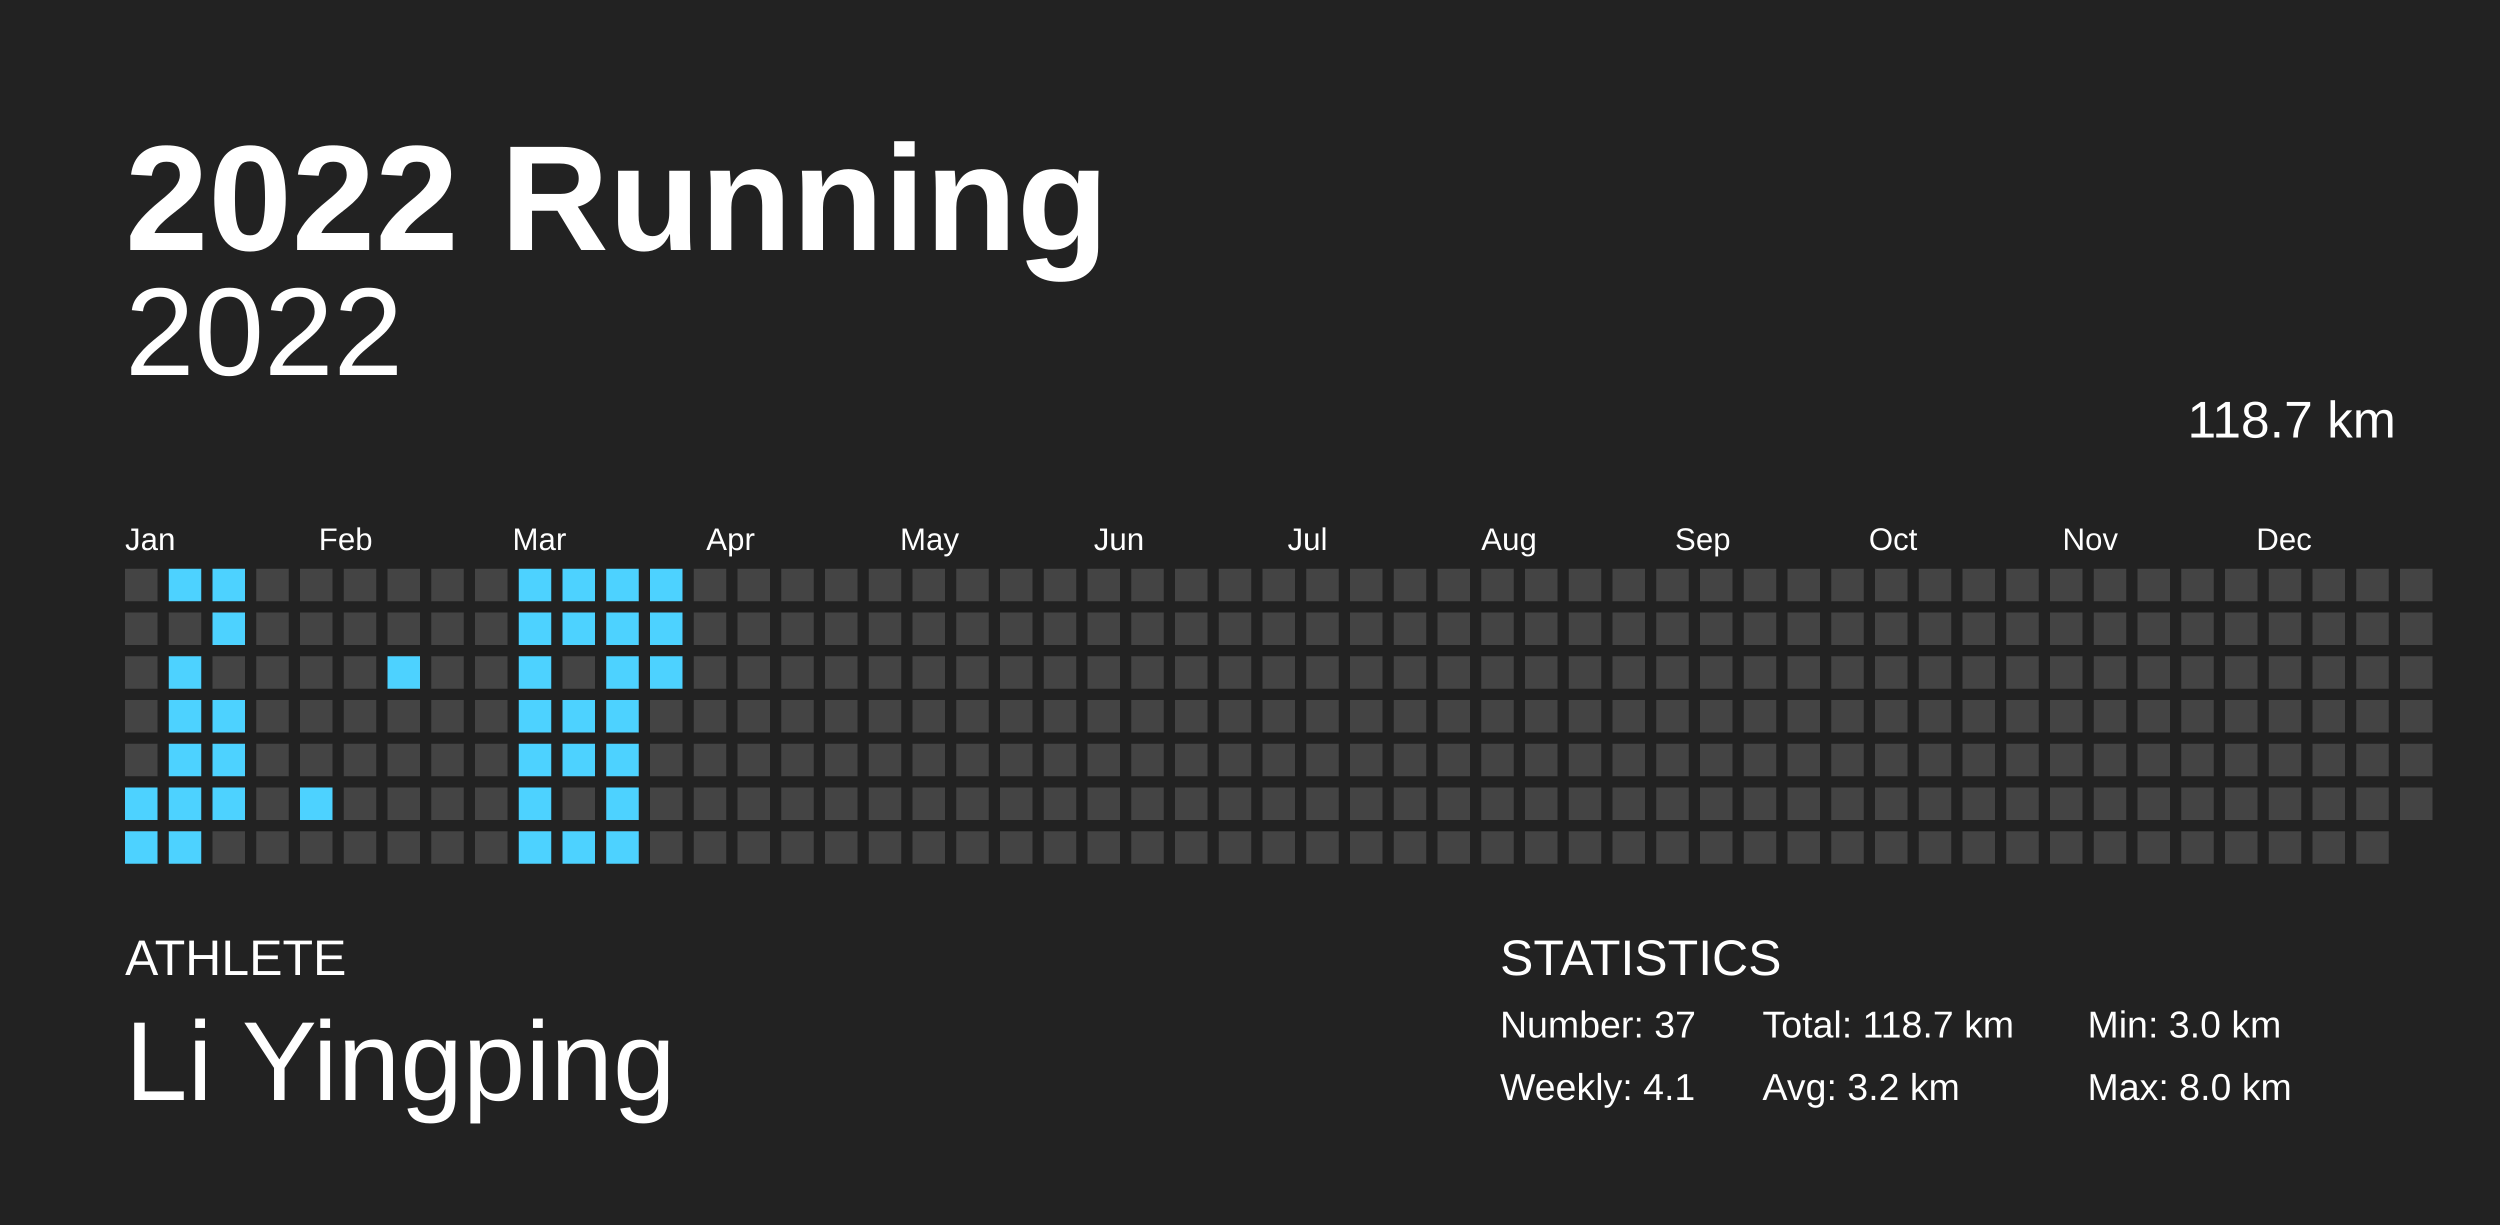
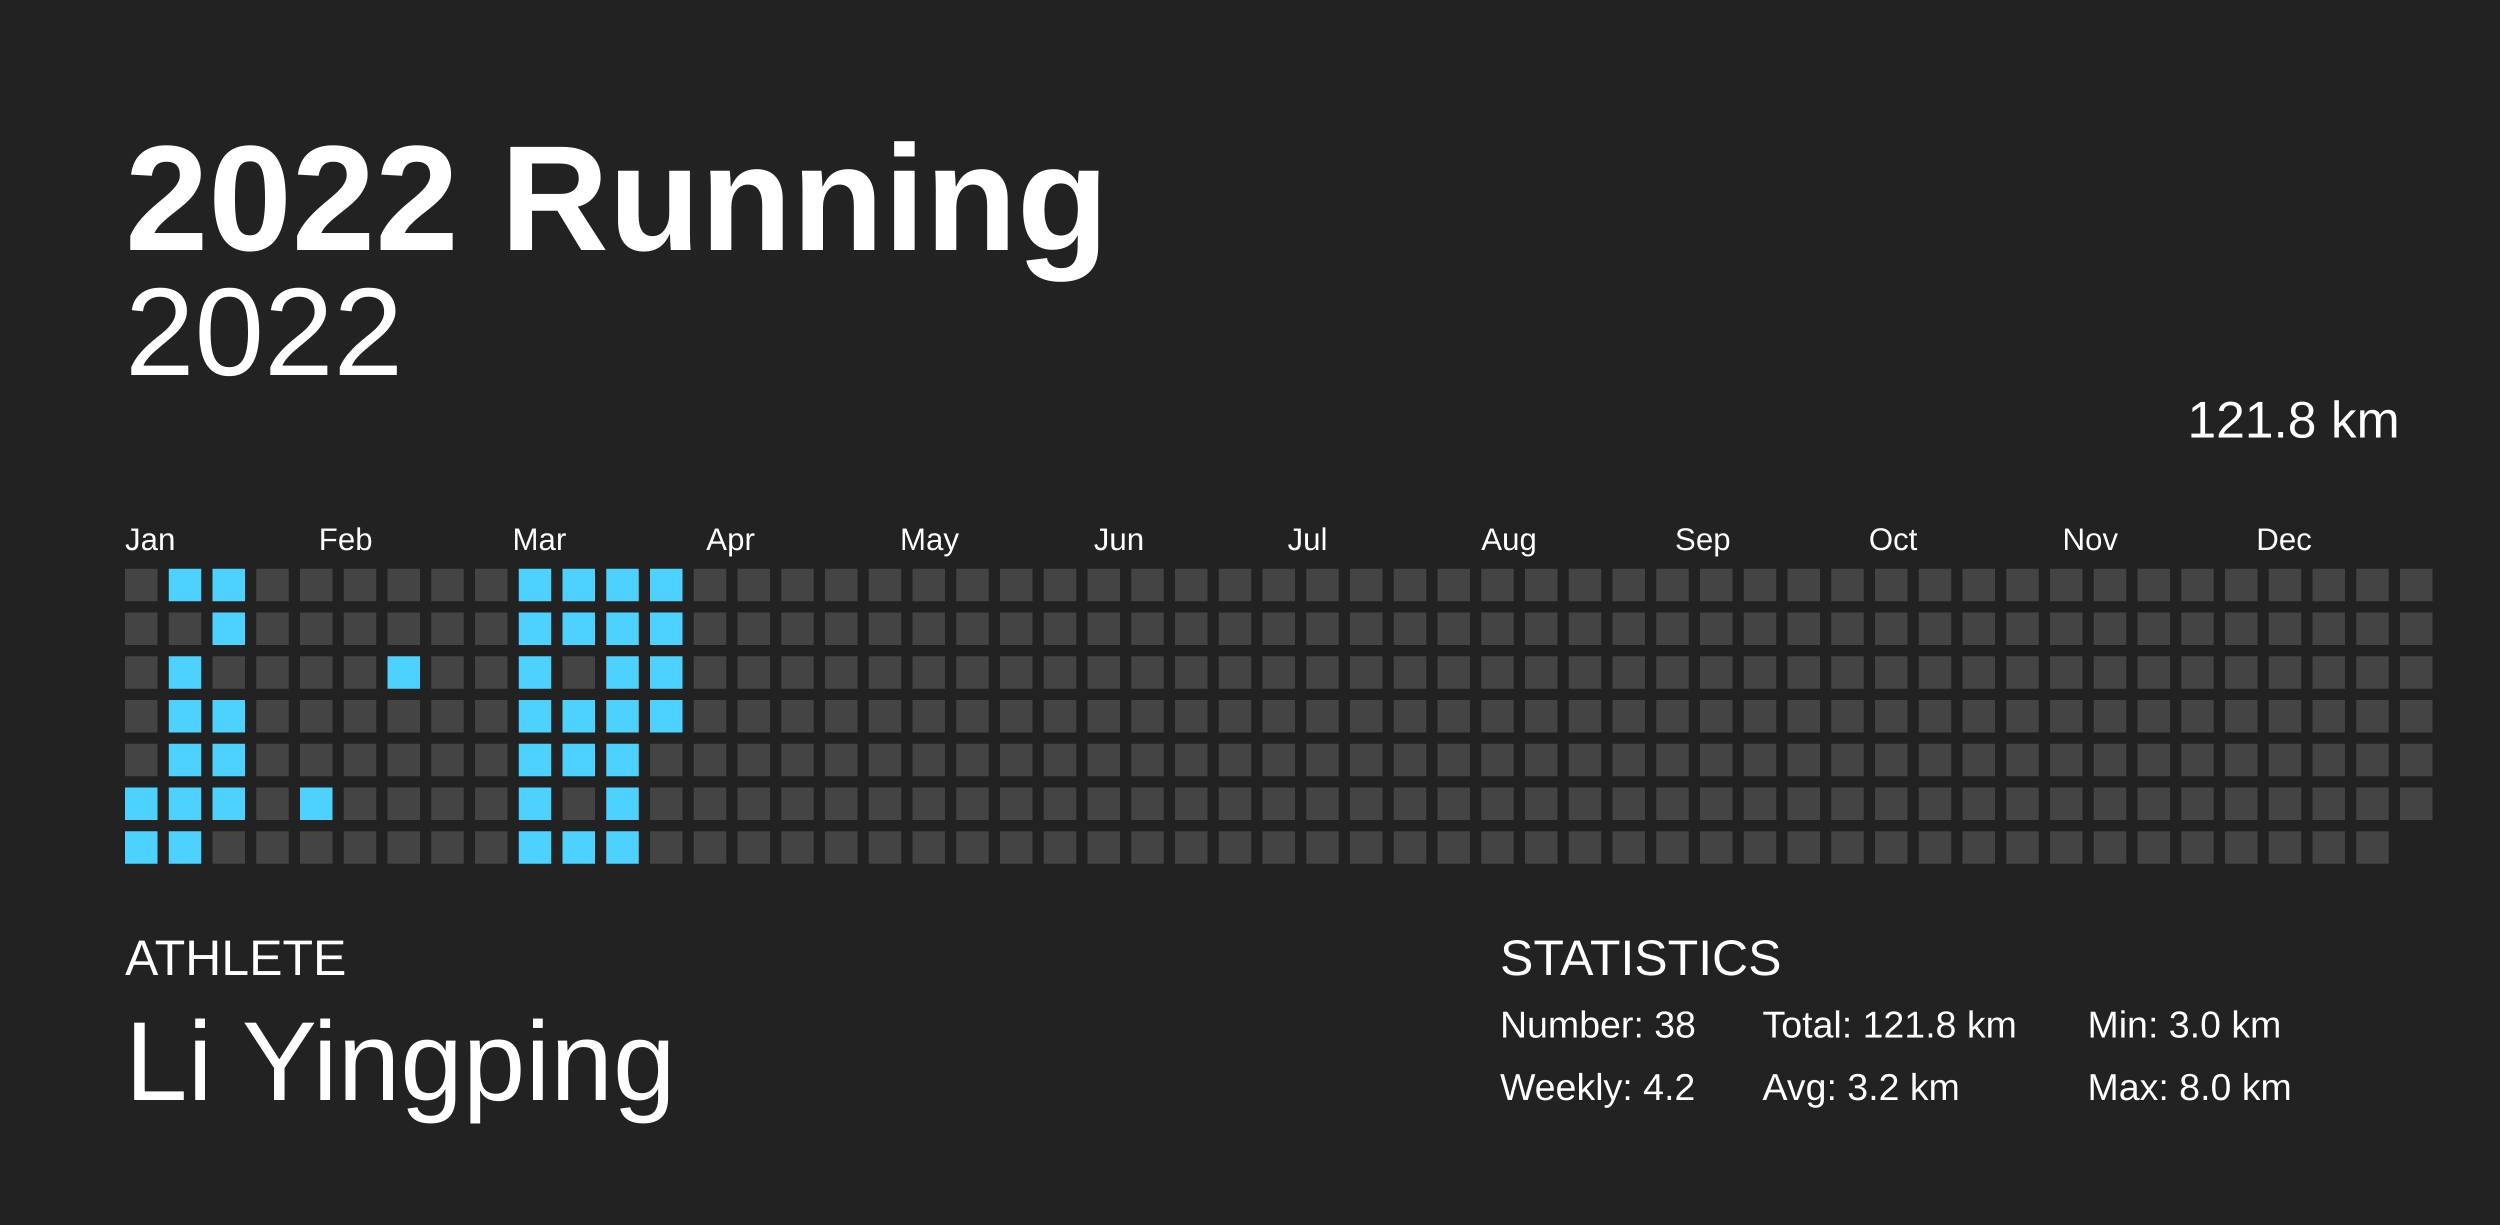
<svg xmlns="http://www.w3.org/2000/svg" baseProfile="full" height="98mm" version="1.1" viewBox="0,0,200,98" width="200mm">
  <defs />
  <rect fill="#222222" height="98" width="200" x="0" y="0" />
  <text fill="#FFFFFF" style="font-size:12px; font-family:Arial; font-weight:bold;" x="10" y="20">2022 Running</text>
  <text fill="#FFFFFF" style="font-size:4px; font-family:Arial" x="10" y="78">ATHLETE</text>
  <text fill="#FFFFFF" style="font-size:9px; font-family:Arial" x="10" y="88">Li Yingping</text>
  <text fill="#FFFFFF" style="font-size:4px; font-family:Arial" x="120" y="78">STATISTICS</text>
-   <text fill="#FFFFFF" style="font-size:3px; font-family:Arial" x="120" y="83">Number: 37</text>
-   <text fill="#FFFFFF" style="font-size:3px; font-family:Arial" x="120" y="88">Weekly: 4.1</text>
-   <text fill="#FFFFFF" style="font-size:3px; font-family:Arial" x="141" y="83">Total: 118.7 km</text>
+   <text fill="#FFFFFF" style="font-size:3px; font-family:Arial" x="120" y="83">Number: 38</text>
+   <text fill="#FFFFFF" style="font-size:3px; font-family:Arial" x="120" y="88">Weekly: 4.2</text>
+   <text fill="#FFFFFF" style="font-size:3px; font-family:Arial" x="141" y="83">Total: 121.8 km</text>
  <text fill="#FFFFFF" style="font-size:3px; font-family:Arial" x="141" y="88">Avg: 3.2 km</text>
  <text fill="#FFFFFF" style="font-size:3px; font-family:Arial" x="167" y="83">Min: 3.0 km</text>
  <text fill="#FFFFFF" style="font-size:3px; font-family:Arial" x="167" y="88">Max: 8.0 km</text>
  <text alignment-baseline="hanging" fill="#FFFFFF" style="font-size:10.0px; font-family:Arial;" x="10" y="30">2022</text>
-   <text alignment-baseline="hanging" fill="#FFFFFF" style="font-size:4.125px; font-family:Arial;" x="175" y="35">118.7 km</text>
+   <text alignment-baseline="hanging" fill="#FFFFFF" style="font-size:4.125px; font-family:Arial;" x="175" y="35">121.8 km</text>
  <text fill="#FFFFFF" style="font-size:2.5px; font-family:Arial" x="10.0" y="44">Jan</text>
  <text fill="#FFFFFF" style="font-size:2.5px; font-family:Arial" x="25.5" y="44">Feb</text>
  <text fill="#FFFFFF" style="font-size:2.5px; font-family:Arial" x="41.0" y="44">Mar</text>
  <text fill="#FFFFFF" style="font-size:2.5px; font-family:Arial" x="56.5" y="44">Apr</text>
  <text fill="#FFFFFF" style="font-size:2.5px; font-family:Arial" x="72.0" y="44">May</text>
  <text fill="#FFFFFF" style="font-size:2.5px; font-family:Arial" x="87.5" y="44">Jun</text>
  <text fill="#FFFFFF" style="font-size:2.5px; font-family:Arial" x="103.0" y="44">Jul</text>
  <text fill="#FFFFFF" style="font-size:2.5px; font-family:Arial" x="118.5" y="44">Aug</text>
  <text fill="#FFFFFF" style="font-size:2.5px; font-family:Arial" x="134.0" y="44">Sep</text>
  <text fill="#FFFFFF" style="font-size:2.5px; font-family:Arial" x="149.5" y="44">Oct</text>
  <text fill="#FFFFFF" style="font-size:2.5px; font-family:Arial" x="165.0" y="44">Nov</text>
  <text fill="#FFFFFF" style="font-size:2.5px; font-family:Arial" x="180.5" y="44">Dec</text>
  <rect fill="#444444" height="2.6" width="2.6" x="10.0" y="45.5" />
  <rect fill="#444444" height="2.6" width="2.6" x="10.0" y="49.0" />
  <rect fill="#444444" height="2.6" width="2.6" x="10.0" y="52.5" />
  <rect fill="#444444" height="2.6" width="2.6" x="10.0" y="56.0" />
  <rect fill="#444444" height="2.6" width="2.6" x="10.0" y="59.5" />
  <rect fill="#4dd2ff" height="2.6" width="2.6" x="10.0" y="63.0" />
  <rect fill="#4dd2ff" height="2.6" width="2.6" x="10.0" y="66.5" />
  <rect fill="#4dd2ff" height="2.6" width="2.6" x="13.5" y="45.5" />
  <rect fill="#444444" height="2.6" width="2.6" x="13.5" y="49.0" />
  <rect fill="#4dd2ff" height="2.6" width="2.6" x="13.5" y="52.5" />
  <rect fill="#4dd2ff" height="2.6" width="2.6" x="13.5" y="56.0" />
  <rect fill="#4dd2ff" height="2.6" width="2.6" x="13.5" y="59.5" />
  <rect fill="#4dd2ff" height="2.6" width="2.6" x="13.5" y="63.0" />
  <rect fill="#4dd2ff" height="2.6" width="2.6" x="13.5" y="66.5" />
  <rect fill="#4dd2ff" height="2.6" width="2.6" x="17.0" y="45.5" />
  <rect fill="#4dd2ff" height="2.6" width="2.6" x="17.0" y="49.0" />
  <rect fill="#444444" height="2.6" width="2.6" x="17.0" y="52.5" />
  <rect fill="#4dd2ff" height="2.6" width="2.6" x="17.0" y="56.0" />
  <rect fill="#4dd2ff" height="2.6" width="2.6" x="17.0" y="59.5" />
  <rect fill="#4dd2ff" height="2.6" width="2.6" x="17.0" y="63.0" />
  <rect fill="#444444" height="2.6" width="2.6" x="17.0" y="66.5" />
  <rect fill="#444444" height="2.6" width="2.6" x="20.5" y="45.5" />
  <rect fill="#444444" height="2.6" width="2.6" x="20.5" y="49.0" />
  <rect fill="#444444" height="2.6" width="2.6" x="20.5" y="52.5" />
  <rect fill="#444444" height="2.6" width="2.6" x="20.5" y="56.0" />
  <rect fill="#444444" height="2.6" width="2.6" x="20.5" y="59.5" />
  <rect fill="#444444" height="2.6" width="2.6" x="20.5" y="63.0" />
  <rect fill="#444444" height="2.6" width="2.6" x="20.5" y="66.5" />
  <rect fill="#444444" height="2.6" width="2.6" x="24.0" y="45.5" />
  <rect fill="#444444" height="2.6" width="2.6" x="24.0" y="49.0" />
  <rect fill="#444444" height="2.6" width="2.6" x="24.0" y="52.5" />
  <rect fill="#444444" height="2.6" width="2.6" x="24.0" y="56.0" />
  <rect fill="#444444" height="2.6" width="2.6" x="24.0" y="59.5" />
  <rect fill="#4dd2ff" height="2.6" width="2.6" x="24.0" y="63.0" />
  <rect fill="#444444" height="2.6" width="2.6" x="24.0" y="66.5" />
  <rect fill="#444444" height="2.6" width="2.6" x="27.5" y="45.5" />
  <rect fill="#444444" height="2.6" width="2.6" x="27.5" y="49.0" />
  <rect fill="#444444" height="2.6" width="2.6" x="27.5" y="52.5" />
  <rect fill="#444444" height="2.6" width="2.6" x="27.5" y="56.0" />
  <rect fill="#444444" height="2.6" width="2.6" x="27.5" y="59.5" />
  <rect fill="#444444" height="2.6" width="2.6" x="27.5" y="63.0" />
  <rect fill="#444444" height="2.6" width="2.6" x="27.5" y="66.5" />
  <rect fill="#444444" height="2.6" width="2.6" x="31.0" y="45.5" />
  <rect fill="#444444" height="2.6" width="2.6" x="31.0" y="49.0" />
  <rect fill="#4dd2ff" height="2.6" width="2.6" x="31.0" y="52.5" />
  <rect fill="#444444" height="2.6" width="2.6" x="31.0" y="56.0" />
  <rect fill="#444444" height="2.6" width="2.6" x="31.0" y="59.5" />
  <rect fill="#444444" height="2.6" width="2.6" x="31.0" y="63.0" />
  <rect fill="#444444" height="2.6" width="2.6" x="31.0" y="66.5" />
  <rect fill="#444444" height="2.6" width="2.6" x="34.5" y="45.5" />
  <rect fill="#444444" height="2.6" width="2.6" x="34.5" y="49.0" />
  <rect fill="#444444" height="2.6" width="2.6" x="34.5" y="52.5" />
  <rect fill="#444444" height="2.6" width="2.6" x="34.5" y="56.0" />
  <rect fill="#444444" height="2.6" width="2.6" x="34.5" y="59.5" />
  <rect fill="#444444" height="2.6" width="2.6" x="34.5" y="63.0" />
  <rect fill="#444444" height="2.6" width="2.6" x="34.5" y="66.5" />
  <rect fill="#444444" height="2.6" width="2.6" x="38.0" y="45.5" />
  <rect fill="#444444" height="2.6" width="2.6" x="38.0" y="49.0" />
  <rect fill="#444444" height="2.6" width="2.6" x="38.0" y="52.5" />
  <rect fill="#444444" height="2.6" width="2.6" x="38.0" y="56.0" />
  <rect fill="#444444" height="2.6" width="2.6" x="38.0" y="59.5" />
  <rect fill="#444444" height="2.6" width="2.6" x="38.0" y="63.0" />
  <rect fill="#444444" height="2.6" width="2.6" x="38.0" y="66.5" />
  <rect fill="#4dd2ff" height="2.6" width="2.6" x="41.5" y="45.5" />
  <rect fill="#4dd2ff" height="2.6" width="2.6" x="41.5" y="49.0" />
  <rect fill="#4dd2ff" height="2.6" width="2.6" x="41.5" y="52.5" />
  <rect fill="#4dd2ff" height="2.6" width="2.6" x="41.5" y="56.0" />
  <rect fill="#4dd2ff" height="2.6" width="2.6" x="41.5" y="59.5" />
  <rect fill="#4dd2ff" height="2.6" width="2.6" x="41.5" y="63.0" />
  <rect fill="#4dd2ff" height="2.6" width="2.6" x="41.5" y="66.5" />
  <rect fill="#4dd2ff" height="2.6" width="2.6" x="45.0" y="45.5" />
  <rect fill="#4dd2ff" height="2.6" width="2.6" x="45.0" y="49.0" />
  <rect fill="#444444" height="2.6" width="2.6" x="45.0" y="52.5" />
  <rect fill="#4dd2ff" height="2.6" width="2.6" x="45.0" y="56.0" />
  <rect fill="#4dd2ff" height="2.6" width="2.6" x="45.0" y="59.5" />
  <rect fill="#444444" height="2.6" width="2.6" x="45.0" y="63.0" />
  <rect fill="#4dd2ff" height="2.6" width="2.6" x="45.0" y="66.5" />
  <rect fill="#4dd2ff" height="2.6" width="2.6" x="48.5" y="45.5" />
  <rect fill="#4dd2ff" height="2.6" width="2.6" x="48.5" y="49.0" />
  <rect fill="#4dd2ff" height="2.6" width="2.6" x="48.5" y="52.5" />
  <rect fill="#4dd2ff" height="2.6" width="2.6" x="48.5" y="56.0" />
  <rect fill="#4dd2ff" height="2.6" width="2.6" x="48.5" y="59.5" />
  <rect fill="#4dd2ff" height="2.6" width="2.6" x="48.5" y="63.0" />
  <rect fill="#4dd2ff" height="2.6" width="2.6" x="48.5" y="66.5" />
  <rect fill="#4dd2ff" height="2.6" width="2.6" x="52.0" y="45.5" />
  <rect fill="#4dd2ff" height="2.6" width="2.6" x="52.0" y="49.0" />
  <rect fill="#4dd2ff" height="2.6" width="2.6" x="52.0" y="52.5" />
-   <rect fill="#444444" height="2.6" width="2.6" x="52.0" y="56.0" />
+   <rect fill="#4dd2ff" height="2.6" width="2.6" x="52.0" y="56.0" />
  <rect fill="#444444" height="2.6" width="2.6" x="52.0" y="59.5" />
  <rect fill="#444444" height="2.6" width="2.6" x="52.0" y="63.0" />
  <rect fill="#444444" height="2.6" width="2.6" x="52.0" y="66.5" />
  <rect fill="#444444" height="2.6" width="2.6" x="55.5" y="45.5" />
  <rect fill="#444444" height="2.6" width="2.6" x="55.5" y="49.0" />
  <rect fill="#444444" height="2.6" width="2.6" x="55.5" y="52.5" />
  <rect fill="#444444" height="2.6" width="2.6" x="55.5" y="56.0" />
  <rect fill="#444444" height="2.6" width="2.6" x="55.5" y="59.5" />
  <rect fill="#444444" height="2.6" width="2.6" x="55.5" y="63.0" />
  <rect fill="#444444" height="2.6" width="2.6" x="55.5" y="66.5" />
  <rect fill="#444444" height="2.6" width="2.6" x="59.0" y="45.5" />
  <rect fill="#444444" height="2.6" width="2.6" x="59.0" y="49.0" />
  <rect fill="#444444" height="2.6" width="2.6" x="59.0" y="52.5" />
  <rect fill="#444444" height="2.6" width="2.6" x="59.0" y="56.0" />
  <rect fill="#444444" height="2.6" width="2.6" x="59.0" y="59.5" />
  <rect fill="#444444" height="2.6" width="2.6" x="59.0" y="63.0" />
  <rect fill="#444444" height="2.6" width="2.6" x="59.0" y="66.5" />
  <rect fill="#444444" height="2.6" width="2.6" x="62.5" y="45.5" />
  <rect fill="#444444" height="2.6" width="2.6" x="62.5" y="49.0" />
  <rect fill="#444444" height="2.6" width="2.6" x="62.5" y="52.5" />
  <rect fill="#444444" height="2.6" width="2.6" x="62.5" y="56.0" />
  <rect fill="#444444" height="2.6" width="2.6" x="62.5" y="59.5" />
  <rect fill="#444444" height="2.6" width="2.6" x="62.5" y="63.0" />
  <rect fill="#444444" height="2.6" width="2.6" x="62.5" y="66.5" />
  <rect fill="#444444" height="2.6" width="2.6" x="66.0" y="45.5" />
  <rect fill="#444444" height="2.6" width="2.6" x="66.0" y="49.0" />
  <rect fill="#444444" height="2.6" width="2.6" x="66.0" y="52.5" />
  <rect fill="#444444" height="2.6" width="2.6" x="66.0" y="56.0" />
  <rect fill="#444444" height="2.6" width="2.6" x="66.0" y="59.5" />
  <rect fill="#444444" height="2.6" width="2.6" x="66.0" y="63.0" />
  <rect fill="#444444" height="2.6" width="2.6" x="66.0" y="66.5" />
  <rect fill="#444444" height="2.6" width="2.6" x="69.5" y="45.5" />
  <rect fill="#444444" height="2.6" width="2.6" x="69.5" y="49.0" />
  <rect fill="#444444" height="2.6" width="2.6" x="69.5" y="52.5" />
  <rect fill="#444444" height="2.6" width="2.6" x="69.5" y="56.0" />
  <rect fill="#444444" height="2.6" width="2.6" x="69.5" y="59.5" />
  <rect fill="#444444" height="2.6" width="2.6" x="69.5" y="63.0" />
  <rect fill="#444444" height="2.6" width="2.6" x="69.5" y="66.5" />
  <rect fill="#444444" height="2.6" width="2.6" x="73.0" y="45.5" />
  <rect fill="#444444" height="2.6" width="2.6" x="73.0" y="49.0" />
  <rect fill="#444444" height="2.6" width="2.6" x="73.0" y="52.5" />
  <rect fill="#444444" height="2.6" width="2.6" x="73.0" y="56.0" />
  <rect fill="#444444" height="2.6" width="2.6" x="73.0" y="59.5" />
  <rect fill="#444444" height="2.6" width="2.6" x="73.0" y="63.0" />
  <rect fill="#444444" height="2.6" width="2.6" x="73.0" y="66.5" />
  <rect fill="#444444" height="2.6" width="2.6" x="76.5" y="45.5" />
  <rect fill="#444444" height="2.6" width="2.6" x="76.5" y="49.0" />
  <rect fill="#444444" height="2.6" width="2.6" x="76.5" y="52.5" />
  <rect fill="#444444" height="2.6" width="2.6" x="76.5" y="56.0" />
  <rect fill="#444444" height="2.6" width="2.6" x="76.5" y="59.5" />
  <rect fill="#444444" height="2.6" width="2.6" x="76.5" y="63.0" />
  <rect fill="#444444" height="2.6" width="2.6" x="76.5" y="66.5" />
  <rect fill="#444444" height="2.6" width="2.6" x="80.0" y="45.5" />
  <rect fill="#444444" height="2.6" width="2.6" x="80.0" y="49.0" />
  <rect fill="#444444" height="2.6" width="2.6" x="80.0" y="52.5" />
  <rect fill="#444444" height="2.6" width="2.6" x="80.0" y="56.0" />
  <rect fill="#444444" height="2.6" width="2.6" x="80.0" y="59.5" />
  <rect fill="#444444" height="2.6" width="2.6" x="80.0" y="63.0" />
  <rect fill="#444444" height="2.6" width="2.6" x="80.0" y="66.5" />
  <rect fill="#444444" height="2.6" width="2.6" x="83.5" y="45.5" />
  <rect fill="#444444" height="2.6" width="2.6" x="83.5" y="49.0" />
  <rect fill="#444444" height="2.6" width="2.6" x="83.5" y="52.5" />
  <rect fill="#444444" height="2.6" width="2.6" x="83.5" y="56.0" />
  <rect fill="#444444" height="2.6" width="2.6" x="83.5" y="59.5" />
  <rect fill="#444444" height="2.6" width="2.6" x="83.5" y="63.0" />
  <rect fill="#444444" height="2.6" width="2.6" x="83.5" y="66.5" />
  <rect fill="#444444" height="2.6" width="2.6" x="87.0" y="45.5" />
  <rect fill="#444444" height="2.6" width="2.6" x="87.0" y="49.0" />
  <rect fill="#444444" height="2.6" width="2.6" x="87.0" y="52.5" />
  <rect fill="#444444" height="2.6" width="2.6" x="87.0" y="56.0" />
  <rect fill="#444444" height="2.6" width="2.6" x="87.0" y="59.5" />
  <rect fill="#444444" height="2.6" width="2.6" x="87.0" y="63.0" />
  <rect fill="#444444" height="2.6" width="2.6" x="87.0" y="66.5" />
  <rect fill="#444444" height="2.6" width="2.6" x="90.5" y="45.5" />
  <rect fill="#444444" height="2.6" width="2.6" x="90.5" y="49.0" />
  <rect fill="#444444" height="2.6" width="2.6" x="90.5" y="52.5" />
  <rect fill="#444444" height="2.6" width="2.6" x="90.5" y="56.0" />
  <rect fill="#444444" height="2.6" width="2.6" x="90.5" y="59.5" />
  <rect fill="#444444" height="2.6" width="2.6" x="90.5" y="63.0" />
  <rect fill="#444444" height="2.6" width="2.6" x="90.5" y="66.5" />
  <rect fill="#444444" height="2.6" width="2.6" x="94.0" y="45.5" />
  <rect fill="#444444" height="2.6" width="2.6" x="94.0" y="49.0" />
  <rect fill="#444444" height="2.6" width="2.6" x="94.0" y="52.5" />
  <rect fill="#444444" height="2.6" width="2.6" x="94.0" y="56.0" />
  <rect fill="#444444" height="2.6" width="2.6" x="94.0" y="59.5" />
  <rect fill="#444444" height="2.6" width="2.6" x="94.0" y="63.0" />
  <rect fill="#444444" height="2.6" width="2.6" x="94.0" y="66.5" />
  <rect fill="#444444" height="2.6" width="2.6" x="97.5" y="45.5" />
  <rect fill="#444444" height="2.6" width="2.6" x="97.5" y="49.0" />
  <rect fill="#444444" height="2.6" width="2.6" x="97.5" y="52.5" />
  <rect fill="#444444" height="2.6" width="2.6" x="97.5" y="56.0" />
  <rect fill="#444444" height="2.6" width="2.6" x="97.5" y="59.5" />
  <rect fill="#444444" height="2.6" width="2.6" x="97.5" y="63.0" />
  <rect fill="#444444" height="2.6" width="2.6" x="97.5" y="66.5" />
  <rect fill="#444444" height="2.6" width="2.6" x="101.0" y="45.5" />
  <rect fill="#444444" height="2.6" width="2.6" x="101.0" y="49.0" />
  <rect fill="#444444" height="2.6" width="2.6" x="101.0" y="52.5" />
  <rect fill="#444444" height="2.6" width="2.6" x="101.0" y="56.0" />
  <rect fill="#444444" height="2.6" width="2.6" x="101.0" y="59.5" />
  <rect fill="#444444" height="2.6" width="2.6" x="101.0" y="63.0" />
  <rect fill="#444444" height="2.6" width="2.6" x="101.0" y="66.5" />
  <rect fill="#444444" height="2.6" width="2.6" x="104.5" y="45.5" />
  <rect fill="#444444" height="2.6" width="2.6" x="104.5" y="49.0" />
  <rect fill="#444444" height="2.6" width="2.6" x="104.5" y="52.5" />
  <rect fill="#444444" height="2.6" width="2.6" x="104.5" y="56.0" />
  <rect fill="#444444" height="2.6" width="2.6" x="104.5" y="59.5" />
  <rect fill="#444444" height="2.6" width="2.6" x="104.5" y="63.0" />
  <rect fill="#444444" height="2.6" width="2.6" x="104.5" y="66.5" />
  <rect fill="#444444" height="2.6" width="2.6" x="108.0" y="45.5" />
  <rect fill="#444444" height="2.6" width="2.6" x="108.0" y="49.0" />
  <rect fill="#444444" height="2.6" width="2.6" x="108.0" y="52.5" />
  <rect fill="#444444" height="2.6" width="2.6" x="108.0" y="56.0" />
  <rect fill="#444444" height="2.6" width="2.6" x="108.0" y="59.5" />
  <rect fill="#444444" height="2.6" width="2.6" x="108.0" y="63.0" />
  <rect fill="#444444" height="2.6" width="2.6" x="108.0" y="66.5" />
  <rect fill="#444444" height="2.6" width="2.6" x="111.5" y="45.5" />
  <rect fill="#444444" height="2.6" width="2.6" x="111.5" y="49.0" />
  <rect fill="#444444" height="2.6" width="2.6" x="111.5" y="52.5" />
  <rect fill="#444444" height="2.6" width="2.6" x="111.5" y="56.0" />
  <rect fill="#444444" height="2.6" width="2.6" x="111.5" y="59.5" />
  <rect fill="#444444" height="2.6" width="2.6" x="111.5" y="63.0" />
  <rect fill="#444444" height="2.6" width="2.6" x="111.5" y="66.5" />
  <rect fill="#444444" height="2.6" width="2.6" x="115.0" y="45.5" />
  <rect fill="#444444" height="2.6" width="2.6" x="115.0" y="49.0" />
  <rect fill="#444444" height="2.6" width="2.6" x="115.0" y="52.5" />
  <rect fill="#444444" height="2.6" width="2.6" x="115.0" y="56.0" />
  <rect fill="#444444" height="2.6" width="2.6" x="115.0" y="59.5" />
  <rect fill="#444444" height="2.6" width="2.6" x="115.0" y="63.0" />
  <rect fill="#444444" height="2.6" width="2.6" x="115.0" y="66.5" />
  <rect fill="#444444" height="2.6" width="2.6" x="118.5" y="45.5" />
  <rect fill="#444444" height="2.6" width="2.6" x="118.5" y="49.0" />
  <rect fill="#444444" height="2.6" width="2.6" x="118.5" y="52.5" />
  <rect fill="#444444" height="2.6" width="2.6" x="118.5" y="56.0" />
  <rect fill="#444444" height="2.6" width="2.6" x="118.5" y="59.5" />
  <rect fill="#444444" height="2.6" width="2.6" x="118.5" y="63.0" />
  <rect fill="#444444" height="2.6" width="2.6" x="118.5" y="66.5" />
  <rect fill="#444444" height="2.6" width="2.6" x="122.0" y="45.5" />
  <rect fill="#444444" height="2.6" width="2.6" x="122.0" y="49.0" />
  <rect fill="#444444" height="2.6" width="2.6" x="122.0" y="52.5" />
  <rect fill="#444444" height="2.6" width="2.6" x="122.0" y="56.0" />
  <rect fill="#444444" height="2.6" width="2.6" x="122.0" y="59.5" />
  <rect fill="#444444" height="2.6" width="2.6" x="122.0" y="63.0" />
  <rect fill="#444444" height="2.6" width="2.6" x="122.0" y="66.5" />
  <rect fill="#444444" height="2.6" width="2.6" x="125.5" y="45.5" />
  <rect fill="#444444" height="2.6" width="2.6" x="125.5" y="49.0" />
  <rect fill="#444444" height="2.6" width="2.6" x="125.5" y="52.5" />
  <rect fill="#444444" height="2.6" width="2.6" x="125.5" y="56.0" />
  <rect fill="#444444" height="2.6" width="2.6" x="125.5" y="59.5" />
  <rect fill="#444444" height="2.6" width="2.6" x="125.5" y="63.0" />
  <rect fill="#444444" height="2.6" width="2.6" x="125.5" y="66.5" />
  <rect fill="#444444" height="2.6" width="2.6" x="129.0" y="45.5" />
  <rect fill="#444444" height="2.6" width="2.6" x="129.0" y="49.0" />
  <rect fill="#444444" height="2.6" width="2.6" x="129.0" y="52.5" />
  <rect fill="#444444" height="2.6" width="2.6" x="129.0" y="56.0" />
  <rect fill="#444444" height="2.6" width="2.6" x="129.0" y="59.5" />
  <rect fill="#444444" height="2.6" width="2.6" x="129.0" y="63.0" />
  <rect fill="#444444" height="2.6" width="2.6" x="129.0" y="66.5" />
  <rect fill="#444444" height="2.6" width="2.6" x="132.5" y="45.5" />
  <rect fill="#444444" height="2.6" width="2.6" x="132.5" y="49.0" />
  <rect fill="#444444" height="2.6" width="2.6" x="132.5" y="52.5" />
  <rect fill="#444444" height="2.6" width="2.6" x="132.5" y="56.0" />
  <rect fill="#444444" height="2.6" width="2.6" x="132.5" y="59.5" />
  <rect fill="#444444" height="2.6" width="2.6" x="132.5" y="63.0" />
  <rect fill="#444444" height="2.6" width="2.6" x="132.5" y="66.5" />
  <rect fill="#444444" height="2.6" width="2.6" x="136.0" y="45.5" />
  <rect fill="#444444" height="2.6" width="2.6" x="136.0" y="49.0" />
  <rect fill="#444444" height="2.6" width="2.6" x="136.0" y="52.5" />
  <rect fill="#444444" height="2.6" width="2.6" x="136.0" y="56.0" />
  <rect fill="#444444" height="2.6" width="2.6" x="136.0" y="59.5" />
  <rect fill="#444444" height="2.6" width="2.6" x="136.0" y="63.0" />
  <rect fill="#444444" height="2.6" width="2.6" x="136.0" y="66.5" />
  <rect fill="#444444" height="2.6" width="2.6" x="139.5" y="45.5" />
  <rect fill="#444444" height="2.6" width="2.6" x="139.5" y="49.0" />
  <rect fill="#444444" height="2.6" width="2.6" x="139.5" y="52.5" />
  <rect fill="#444444" height="2.6" width="2.6" x="139.5" y="56.0" />
  <rect fill="#444444" height="2.6" width="2.6" x="139.5" y="59.5" />
  <rect fill="#444444" height="2.6" width="2.6" x="139.5" y="63.0" />
  <rect fill="#444444" height="2.6" width="2.6" x="139.5" y="66.5" />
  <rect fill="#444444" height="2.6" width="2.6" x="143.0" y="45.5" />
  <rect fill="#444444" height="2.6" width="2.6" x="143.0" y="49.0" />
  <rect fill="#444444" height="2.6" width="2.6" x="143.0" y="52.5" />
  <rect fill="#444444" height="2.6" width="2.6" x="143.0" y="56.0" />
  <rect fill="#444444" height="2.6" width="2.6" x="143.0" y="59.5" />
  <rect fill="#444444" height="2.6" width="2.6" x="143.0" y="63.0" />
  <rect fill="#444444" height="2.6" width="2.6" x="143.0" y="66.5" />
  <rect fill="#444444" height="2.6" width="2.6" x="146.5" y="45.5" />
  <rect fill="#444444" height="2.6" width="2.6" x="146.5" y="49.0" />
  <rect fill="#444444" height="2.6" width="2.6" x="146.5" y="52.5" />
  <rect fill="#444444" height="2.6" width="2.6" x="146.5" y="56.0" />
  <rect fill="#444444" height="2.6" width="2.6" x="146.5" y="59.5" />
  <rect fill="#444444" height="2.6" width="2.6" x="146.5" y="63.0" />
  <rect fill="#444444" height="2.6" width="2.6" x="146.5" y="66.5" />
  <rect fill="#444444" height="2.6" width="2.6" x="150.0" y="45.5" />
  <rect fill="#444444" height="2.6" width="2.6" x="150.0" y="49.0" />
  <rect fill="#444444" height="2.6" width="2.6" x="150.0" y="52.5" />
  <rect fill="#444444" height="2.6" width="2.6" x="150.0" y="56.0" />
  <rect fill="#444444" height="2.6" width="2.6" x="150.0" y="59.5" />
  <rect fill="#444444" height="2.6" width="2.6" x="150.0" y="63.0" />
  <rect fill="#444444" height="2.6" width="2.6" x="150.0" y="66.5" />
  <rect fill="#444444" height="2.6" width="2.6" x="153.5" y="45.5" />
  <rect fill="#444444" height="2.6" width="2.6" x="153.5" y="49.0" />
  <rect fill="#444444" height="2.6" width="2.6" x="153.5" y="52.5" />
  <rect fill="#444444" height="2.6" width="2.6" x="153.5" y="56.0" />
  <rect fill="#444444" height="2.6" width="2.6" x="153.5" y="59.5" />
  <rect fill="#444444" height="2.6" width="2.6" x="153.5" y="63.0" />
  <rect fill="#444444" height="2.6" width="2.6" x="153.5" y="66.5" />
  <rect fill="#444444" height="2.6" width="2.6" x="157.0" y="45.5" />
  <rect fill="#444444" height="2.6" width="2.6" x="157.0" y="49.0" />
  <rect fill="#444444" height="2.6" width="2.6" x="157.0" y="52.5" />
  <rect fill="#444444" height="2.6" width="2.6" x="157.0" y="56.0" />
  <rect fill="#444444" height="2.6" width="2.6" x="157.0" y="59.5" />
  <rect fill="#444444" height="2.6" width="2.6" x="157.0" y="63.0" />
  <rect fill="#444444" height="2.6" width="2.6" x="157.0" y="66.5" />
  <rect fill="#444444" height="2.6" width="2.6" x="160.5" y="45.5" />
  <rect fill="#444444" height="2.6" width="2.6" x="160.5" y="49.0" />
  <rect fill="#444444" height="2.6" width="2.6" x="160.5" y="52.5" />
  <rect fill="#444444" height="2.6" width="2.6" x="160.5" y="56.0" />
  <rect fill="#444444" height="2.6" width="2.6" x="160.5" y="59.5" />
  <rect fill="#444444" height="2.6" width="2.6" x="160.5" y="63.0" />
  <rect fill="#444444" height="2.6" width="2.6" x="160.5" y="66.5" />
  <rect fill="#444444" height="2.6" width="2.6" x="164.0" y="45.5" />
  <rect fill="#444444" height="2.6" width="2.6" x="164.0" y="49.0" />
  <rect fill="#444444" height="2.6" width="2.6" x="164.0" y="52.5" />
  <rect fill="#444444" height="2.6" width="2.6" x="164.0" y="56.0" />
  <rect fill="#444444" height="2.6" width="2.6" x="164.0" y="59.5" />
  <rect fill="#444444" height="2.6" width="2.6" x="164.0" y="63.0" />
  <rect fill="#444444" height="2.6" width="2.6" x="164.0" y="66.5" />
  <rect fill="#444444" height="2.6" width="2.6" x="167.5" y="45.5" />
  <rect fill="#444444" height="2.6" width="2.6" x="167.5" y="49.0" />
  <rect fill="#444444" height="2.6" width="2.6" x="167.5" y="52.5" />
  <rect fill="#444444" height="2.6" width="2.6" x="167.5" y="56.0" />
  <rect fill="#444444" height="2.6" width="2.6" x="167.5" y="59.5" />
  <rect fill="#444444" height="2.6" width="2.6" x="167.5" y="63.0" />
  <rect fill="#444444" height="2.6" width="2.6" x="167.5" y="66.5" />
  <rect fill="#444444" height="2.6" width="2.6" x="171.0" y="45.5" />
  <rect fill="#444444" height="2.6" width="2.6" x="171.0" y="49.0" />
  <rect fill="#444444" height="2.6" width="2.6" x="171.0" y="52.5" />
  <rect fill="#444444" height="2.6" width="2.6" x="171.0" y="56.0" />
  <rect fill="#444444" height="2.6" width="2.6" x="171.0" y="59.5" />
  <rect fill="#444444" height="2.6" width="2.6" x="171.0" y="63.0" />
  <rect fill="#444444" height="2.6" width="2.6" x="171.0" y="66.5" />
  <rect fill="#444444" height="2.6" width="2.6" x="174.5" y="45.5" />
  <rect fill="#444444" height="2.6" width="2.6" x="174.5" y="49.0" />
  <rect fill="#444444" height="2.6" width="2.6" x="174.5" y="52.5" />
  <rect fill="#444444" height="2.6" width="2.6" x="174.5" y="56.0" />
  <rect fill="#444444" height="2.6" width="2.6" x="174.5" y="59.5" />
  <rect fill="#444444" height="2.6" width="2.6" x="174.5" y="63.0" />
  <rect fill="#444444" height="2.6" width="2.6" x="174.5" y="66.5" />
  <rect fill="#444444" height="2.6" width="2.6" x="178.0" y="45.5" />
  <rect fill="#444444" height="2.6" width="2.6" x="178.0" y="49.0" />
  <rect fill="#444444" height="2.6" width="2.6" x="178.0" y="52.5" />
  <rect fill="#444444" height="2.6" width="2.6" x="178.0" y="56.0" />
  <rect fill="#444444" height="2.6" width="2.6" x="178.0" y="59.5" />
  <rect fill="#444444" height="2.6" width="2.6" x="178.0" y="63.0" />
  <rect fill="#444444" height="2.6" width="2.6" x="178.0" y="66.5" />
  <rect fill="#444444" height="2.6" width="2.6" x="181.5" y="45.5" />
  <rect fill="#444444" height="2.6" width="2.6" x="181.5" y="49.0" />
  <rect fill="#444444" height="2.6" width="2.6" x="181.5" y="52.5" />
  <rect fill="#444444" height="2.6" width="2.6" x="181.5" y="56.0" />
  <rect fill="#444444" height="2.6" width="2.6" x="181.5" y="59.5" />
  <rect fill="#444444" height="2.6" width="2.6" x="181.5" y="63.0" />
  <rect fill="#444444" height="2.6" width="2.6" x="181.5" y="66.5" />
  <rect fill="#444444" height="2.6" width="2.6" x="185.0" y="45.5" />
  <rect fill="#444444" height="2.6" width="2.6" x="185.0" y="49.0" />
  <rect fill="#444444" height="2.6" width="2.6" x="185.0" y="52.5" />
  <rect fill="#444444" height="2.6" width="2.6" x="185.0" y="56.0" />
  <rect fill="#444444" height="2.6" width="2.6" x="185.0" y="59.5" />
  <rect fill="#444444" height="2.6" width="2.6" x="185.0" y="63.0" />
  <rect fill="#444444" height="2.6" width="2.6" x="185.0" y="66.5" />
  <rect fill="#444444" height="2.6" width="2.6" x="188.5" y="45.5" />
  <rect fill="#444444" height="2.6" width="2.6" x="188.5" y="49.0" />
  <rect fill="#444444" height="2.6" width="2.6" x="188.5" y="52.5" />
  <rect fill="#444444" height="2.6" width="2.6" x="188.5" y="56.0" />
  <rect fill="#444444" height="2.6" width="2.6" x="188.5" y="59.5" />
  <rect fill="#444444" height="2.6" width="2.6" x="188.5" y="63.0" />
  <rect fill="#444444" height="2.6" width="2.6" x="188.5" y="66.5" />
  <rect fill="#444444" height="2.6" width="2.6" x="192.0" y="45.5" />
  <rect fill="#444444" height="2.6" width="2.6" x="192.0" y="49.0" />
  <rect fill="#444444" height="2.6" width="2.6" x="192.0" y="52.5" />
  <rect fill="#444444" height="2.6" width="2.6" x="192.0" y="56.0" />
  <rect fill="#444444" height="2.6" width="2.6" x="192.0" y="59.5" />
  <rect fill="#444444" height="2.6" width="2.6" x="192.0" y="63.0" />
</svg>
